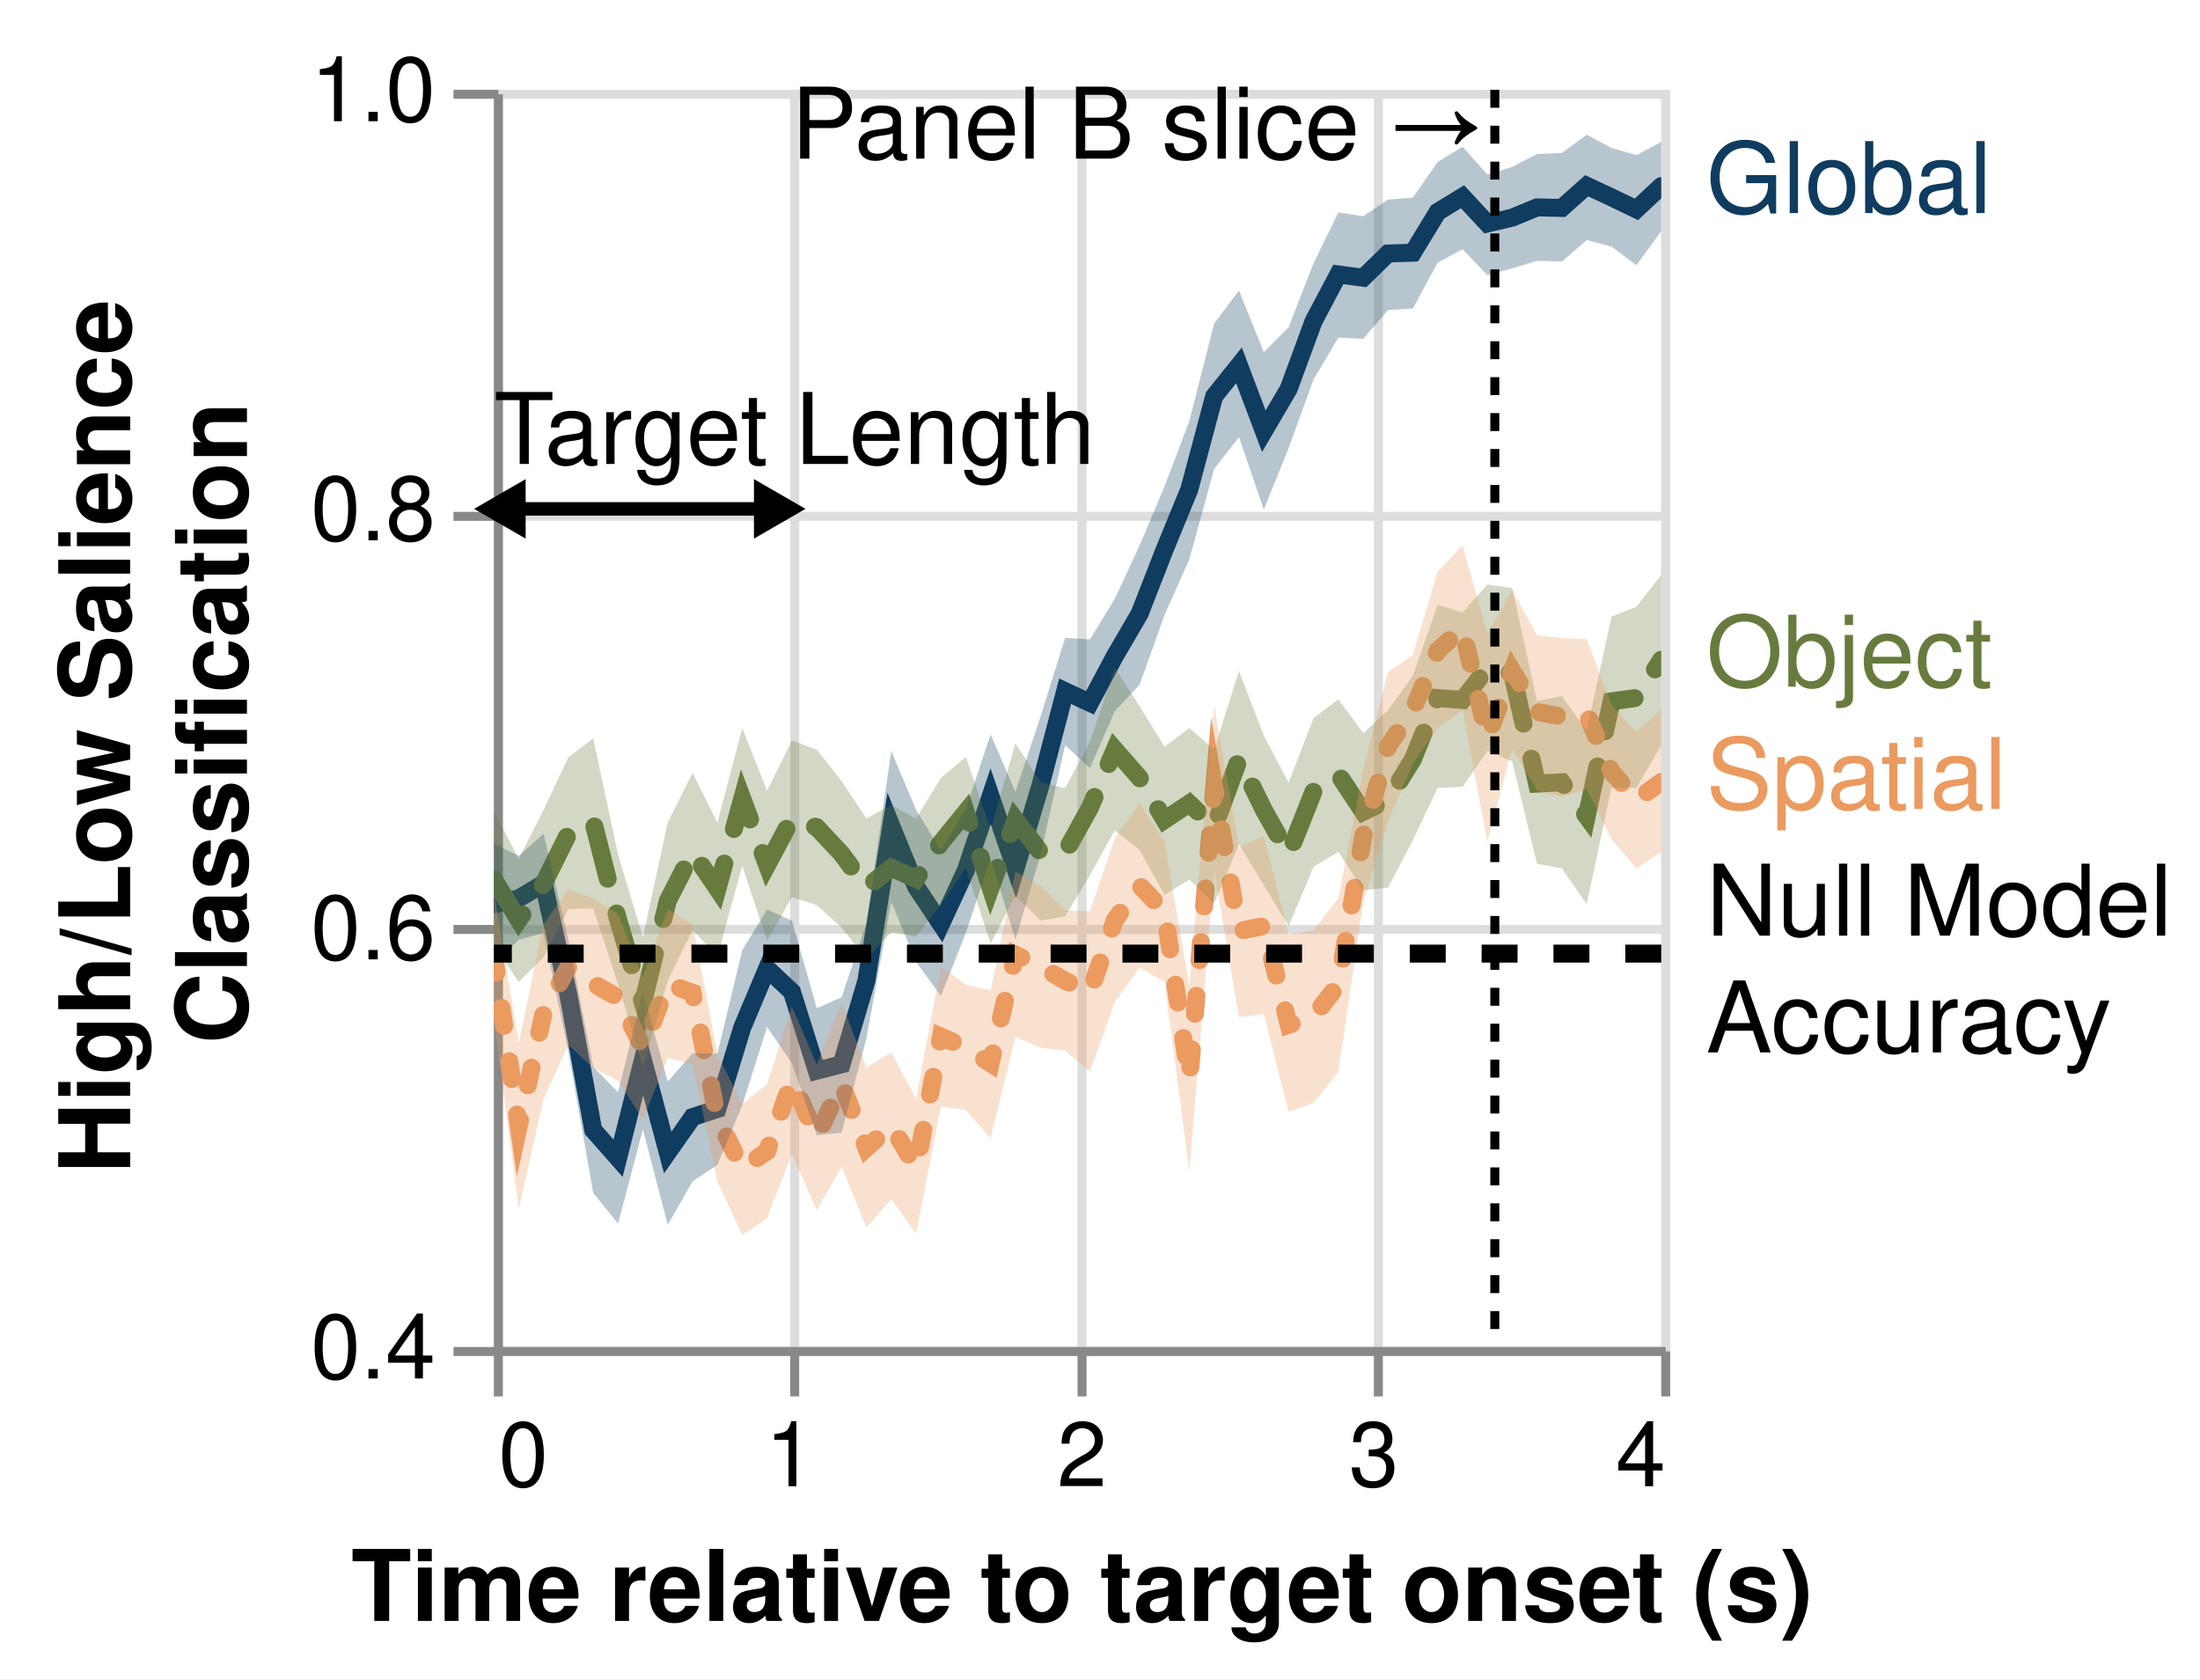
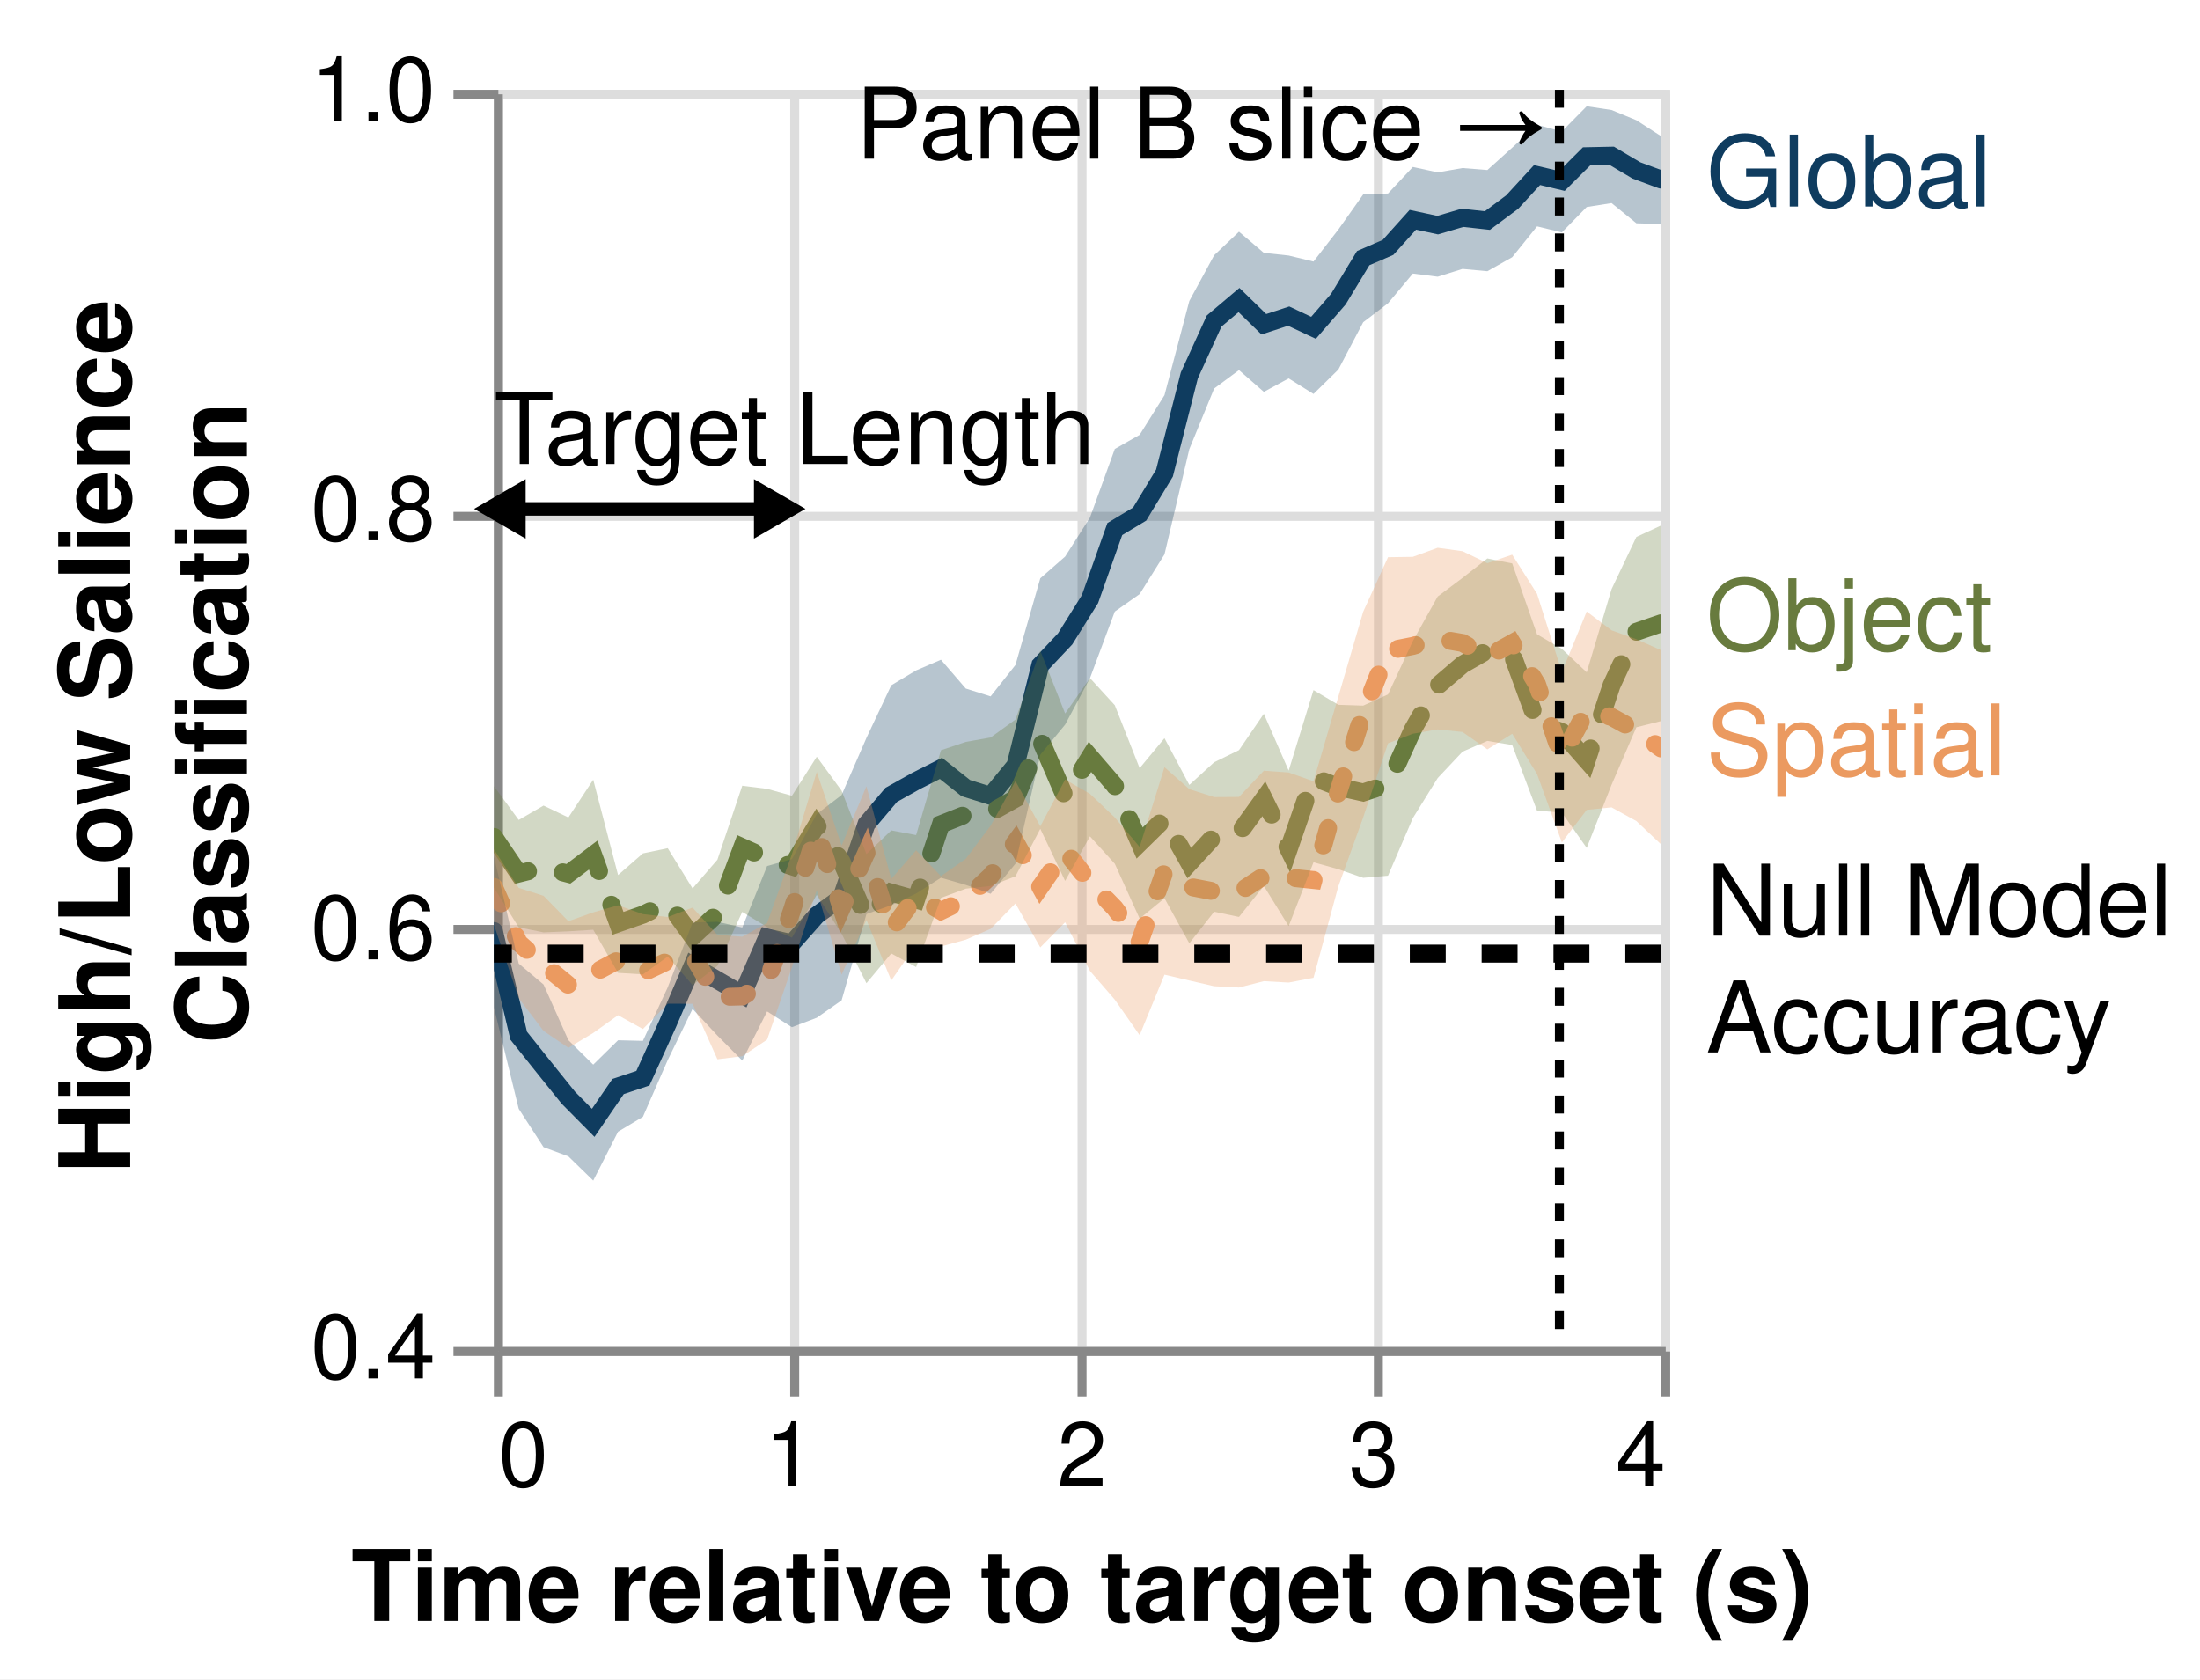
<svg xmlns="http://www.w3.org/2000/svg" class="marks" width="245" height="187" viewBox="0 0 245 187" version="1.1">
  <defs>
    <clipPath id="clip1">
      <rect x="0" y="0" width="130" height="140" />
    </clipPath>
    <clipPath id="clip2">
      <rect x="0" y="0" width="130" height="140" />
    </clipPath>
    <clipPath id="clip3">
      <rect x="0" y="0" width="130" height="140" />
    </clipPath>
    <clipPath id="clip4">
      <rect x="0" y="0" width="130" height="140" />
    </clipPath>
    <clipPath id="clip5">
      <rect x="0" y="0" width="130" height="140" />
    </clipPath>
    <clipPath id="clip6">
      <rect x="0" y="0" width="130" height="140" />
    </clipPath>
  </defs>
  <rect width="245" height="187" fill="white" />
  <g fill="none" stroke-miterlimit="10" transform="translate(55,10)">
    <g class="mark-group role-frame root" role="graphics-object" aria-roledescription="group mark container">
      <g transform="translate(0,0)">
        <path class="background" aria-hidden="true" d="M0.5,0.5h130v140h-130Z" stroke="#ddd" />
        <g>
          <g class="mark-group role-axis" aria-hidden="true">
            <g transform="translate(0.5,140.5)">
              <path class="background" aria-hidden="true" d="M0,0h0v0h0Z" pointer-events="none" />
              <g>
                <g class="mark-rule role-axis-grid" pointer-events="none">
                  <line transform="translate(0,-140)" x2="0" y2="140" stroke="#ddd" stroke-width="1" opacity="1" />
                  <line transform="translate(33,-140)" x2="0" y2="140" stroke="#ddd" stroke-width="1" opacity="1" />
                  <line transform="translate(65,-140)" x2="0" y2="140" stroke="#ddd" stroke-width="1" opacity="1" />
                  <line transform="translate(98,-140)" x2="0" y2="140" stroke="#ddd" stroke-width="1" opacity="1" />
                  <line transform="translate(130,-140)" x2="0" y2="140" stroke="#ddd" stroke-width="1" opacity="1" />
                </g>
              </g>
              <path class="foreground" aria-hidden="true" d="" pointer-events="none" display="none" />
            </g>
          </g>
          <g class="mark-group role-axis" aria-hidden="true">
            <g transform="translate(0.5,0.5)">
              <path class="background" aria-hidden="true" d="M0,0h0v0h0Z" pointer-events="none" />
              <g>
                <g class="mark-rule role-axis-grid" pointer-events="none">
                  <line transform="translate(0,140)" x2="130" y2="0" stroke="#ddd" stroke-width="1" opacity="1" />
                  <line transform="translate(0,93)" x2="130" y2="0" stroke="#ddd" stroke-width="1" opacity="1" />
                  <line transform="translate(0,47)" x2="130" y2="0" stroke="#ddd" stroke-width="1" opacity="1" />
                  <line transform="translate(0,0)" x2="130" y2="0" stroke="#ddd" stroke-width="1" opacity="1" />
                </g>
              </g>
              <path class="foreground" aria-hidden="true" d="" pointer-events="none" display="none" />
            </g>
          </g>
          <g class="mark-group role-axis" role="graphics-symbol" aria-roledescription="axis" aria-label="X-axis titled 'Time relative to target onset (s)' for a linear scale with values from 0 to 4">
            <g transform="translate(0.5,140.5)">
              <path class="background" aria-hidden="true" d="M0,0h0v0h0Z" pointer-events="none" />
              <g>
                <g class="mark-rule role-axis-tick" pointer-events="none">
                  <line transform="translate(0,0)" x2="0" y2="5" stroke="#888" stroke-width="1" opacity="1" />
                  <line transform="translate(33,0)" x2="0" y2="5" stroke="#888" stroke-width="1" opacity="1" />
                  <line transform="translate(65,0)" x2="0" y2="5" stroke="#888" stroke-width="1" opacity="1" />
                  <line transform="translate(98,0)" x2="0" y2="5" stroke="#888" stroke-width="1" opacity="1" />
                  <line transform="translate(130,0)" x2="0" y2="5" stroke="#888" stroke-width="1" opacity="1" />
                </g>
                <g class="mark-text role-axis-label" pointer-events="none">
                  <text text-anchor="start" transform="translate(0,15)" font-family="Helvetica" font-size="10px" fill="#000" opacity="1">0</text>
                  <text text-anchor="middle" transform="translate(32.5,15)" font-family="Helvetica" font-size="10px" fill="#000" opacity="1">1</text>
                  <text text-anchor="middle" transform="translate(65,15)" font-family="Helvetica" font-size="10px" fill="#000" opacity="1">2</text>
                  <text text-anchor="middle" transform="translate(97.5,15)" font-family="Helvetica" font-size="10px" fill="#000" opacity="1">3</text>
                  <text text-anchor="end" transform="translate(130,15)" font-family="Helvetica" font-size="10px" fill="#000" opacity="1">4</text>
                </g>
                <g class="mark-rule role-axis-domain" pointer-events="none">
                  <line transform="translate(0,0)" x2="130" y2="0" stroke="#888" stroke-width="1" opacity="1" />
                </g>
                <g class="mark-text role-axis-title" pointer-events="none">
                  <text text-anchor="middle" transform="translate(65,30)" font-family="Helvetica" font-size="11px" font-weight="bold" fill="#000" opacity="1">Time relative to target onset (s)</text>
                </g>
              </g>
              <path class="foreground" aria-hidden="true" d="" pointer-events="none" display="none" />
            </g>
          </g>
          <g class="mark-group role-axis" role="graphics-symbol" aria-roledescription="axis" aria-label="Y-axis titled 'High/Low Salience Classification' for a linear scale with values from 0.4 to 1.0">
            <g transform="translate(0.5,0.5)">
              <path class="background" aria-hidden="true" d="M0,0h0v0h0Z" pointer-events="none" />
              <g>
                <g class="mark-rule role-axis-tick" pointer-events="none">
                  <line transform="translate(0,140)" x2="-5" y2="0" stroke="#888" stroke-width="1" opacity="1" />
                  <line transform="translate(0,93)" x2="-5" y2="0" stroke="#888" stroke-width="1" opacity="1" />
                  <line transform="translate(0,47)" x2="-5" y2="0" stroke="#888" stroke-width="1" opacity="1" />
                  <line transform="translate(0,0)" x2="-5" y2="0" stroke="#888" stroke-width="1" opacity="1" />
                </g>
                <g class="mark-text role-axis-label" pointer-events="none">
                  <text text-anchor="end" transform="translate(-7,143)" font-family="Helvetica" font-size="10px" fill="#000" opacity="1">0.4</text>
                  <text text-anchor="end" transform="translate(-7,96.33333)" font-family="Helvetica" font-size="10px" fill="#000" opacity="1">0.6</text>
                  <text text-anchor="end" transform="translate(-7,49.66667)" font-family="Helvetica" font-size="10px" fill="#000" opacity="1">0.8</text>
                  <text text-anchor="end" transform="translate(-7,3)" font-family="Helvetica" font-size="10px" fill="#000" opacity="1">1.0</text>
                </g>
                <g class="mark-rule role-axis-domain" pointer-events="none">
                  <line transform="translate(0,140)" x2="0" y2="-140" stroke="#888" stroke-width="1" opacity="1" />
                </g>
                <g class="mark-text role-axis-title" pointer-events="none">
                  <text text-anchor="middle" transform="translate(-39,70) rotate(-90) translate(0,-2)" font-family="Helvetica" font-size="11px" font-weight="bold" fill="#000" opacity="1">
                    <tspan>High/Low Salience</tspan>
                    <tspan x="0" dy="13">Classification</tspan>
                  </text>
                </g>
              </g>
              <path class="foreground" aria-hidden="true" d="" pointer-events="none" display="none" />
            </g>
          </g>
          <g class="mark-group role-scope layer_0_layer_0_pathgroup" role="graphics-object" aria-roledescription="group mark container">
            <g transform="translate(0,0)">
              <path class="background" aria-hidden="true" d="M0,0h130v140h-130Z" />
              <g>
                <g class="mark-line role-mark layer_0_layer_0_marks" clip-path="url(#clip1)" role="graphics-object" aria-roledescription="line mark container">
-                   <path aria-label="condition: global; Time relative to target onset (s): 0; High/Low Salience, Classification: 0.611268474227" role="graphics-symbol" aria-roledescription="line mark" d="M0,90.704L2.766,90.043L5.532,88.4L8.298,100.774L11.064,115.837L13.83,118.975L16.596,108.011L19.362,118.338L22.128,114.394L24.894,113.493L27.66,104.425L30.426,97.854L33.191,100.442L35.957,109.23L38.723,108.514L41.489,99.203L44.255,81.961L47.021,88.761L49.787,92.905L52.553,86.931L55.319,78.678L58.085,86.747L60.851,77.533L63.617,66.973L66.383,68.267L69.149,63.072L71.915,58.332L74.681,51.24L77.447,44.497L80.213,34.135L82.979,30.684L85.745,38.018L88.511,33.303L91.277,25.781L94.043,20.561L96.809,20.929L99.574,18.23L102.34,18.138L105.106,13.601L107.872,11.906L110.638,14.888L113.404,14.236L116.17,13.094L118.936,13.154L121.702,10.688L124.468,11.98L127.234,13.317L130,10.727" stroke="#0F3C5F" stroke-width="2" stroke-linecap="round" stroke-dasharray="1,0" />
+                   <path aria-label="condition: global; Time relative to target onset (s): 0; High/Low Salience, Classification: 0.598531614245" role="graphics-symbol" aria-roledescription="line mark" d="M0,93.676L2.766,105.341L5.532,108.806L8.298,112.246L11.064,115.039L13.83,110.994L16.596,110.071L19.362,103.985L22.128,97.524L24.894,99.15L27.66,100.756L30.426,94.403L33.191,95.045L35.957,91.921L38.723,89.927L41.489,81.778L44.255,78.512L47.021,76.963L49.787,75.564L52.553,77.761L55.319,78.626L58.085,75.244L60.851,64.076L63.617,61.147L66.383,56.718L69.149,48.912L71.915,47.245L74.681,42.679L77.447,31.807L80.213,25.75L82.979,23.414L85.745,26.11L88.511,25.204L91.277,26.508L94.043,23.315L96.809,18.748L99.574,17.551L102.34,14.475L105.106,15.073L107.872,14.256L110.638,14.562L113.404,12.504L116.17,9.496L118.936,10.157L121.702,7.395L124.468,7.337L127.234,8.977L130,10.001" stroke="#0F3C5F" stroke-width="2" stroke-linecap="round" stroke-dasharray="1,0" />
                </g>
              </g>
              <path class="foreground" aria-hidden="true" d="" display="none" />
            </g>
            <g transform="translate(0,0)">
              <path class="background" aria-hidden="true" d="M0,0h130v140h-130Z" />
              <g>
                <g class="mark-line role-mark layer_0_layer_0_marks" clip-path="url(#clip2)" role="graphics-object" aria-roledescription="line mark container">
-                   <path aria-label="condition: object; Time relative to target onset (s): 0; High/Low Salience, Classification: 0.623106111028" role="graphics-symbol" aria-roledescription="line mark" d="M0,87.942L2.766,92.441L5.532,88.432L8.298,82.84L11.064,81.514L13.83,92.396L16.596,101.684L19.362,90.334L22.128,84.896L24.894,88.975L27.66,78.92L30.426,86.329L33.191,81.17L35.957,82.128L38.723,85.083L41.489,88.828L44.255,86.633L47.021,87.879L49.787,83.829L52.553,80.435L55.319,88.865L58.085,81.272L60.851,84.866L63.617,84.923L66.383,79.94L69.149,73.47L71.915,76.63L74.681,81.31L77.447,79.468L80.213,82.114L82.979,74.541L85.745,80.192L88.511,85.121L91.277,78.134L94.043,76.227L96.809,80.413L99.574,79.053L102.34,74.562L105.106,67.732L107.872,67.949L110.638,64.392L113.404,64.991L116.17,77.264L118.936,77.114L121.702,80.906L124.468,68.103L127.234,67.722L130,63.468" stroke="#687B3E" stroke-width="2" stroke-linecap="round" stroke-dasharray="6,4" />
+                   <path aria-label="condition: object; Time relative to target onset (s): 0; High/Low Salience, Classification: 0.643448651015" role="graphics-symbol" aria-roledescription="line mark" d="M0,83.195L2.766,87.28L5.532,86.586L8.298,87.306L11.064,85.218L13.83,92.819L16.596,91.859L19.362,90.511L22.128,94.305L24.894,91.737L27.66,84.345L30.426,85.583L33.191,86.47L35.957,81.898L38.723,85.959L41.489,92.32L44.255,89.396L47.021,90.176L49.787,81.789L52.553,80.696L55.319,80.478L58.085,78.937L60.851,72.352L63.617,78.749L66.383,74.281L69.149,77.491L71.915,83.878L74.681,81.162L77.447,86.111L80.213,83.114L82.979,82.78L85.745,78.95L88.511,84.569L91.277,76.563L94.043,77.637L96.809,78.252L99.574,77.354L102.34,71.236L105.106,66.366L107.872,63.999L110.638,62.431L113.404,62.873L116.17,70.423L118.936,71.528L121.702,74.666L124.468,66.315L127.234,60.354L130,59.406" stroke="#687B3E" stroke-width="2" stroke-linecap="round" stroke-dasharray="6,4" />
                </g>
              </g>
              <path class="foreground" aria-hidden="true" d="" display="none" />
            </g>
            <g transform="translate(0,0)">
              <path class="background" aria-hidden="true" d="M0,0h130v140h-130Z" />
              <g>
                <g class="mark-line role-mark layer_0_layer_0_marks" clip-path="url(#clip3)" role="graphics-object" aria-roledescription="line mark container">
-                   <path aria-label="condition: spatial; Time relative to target onset (s): 0; High/Low Salience, Classification: 0.587272354659" role="graphics-symbol" aria-roledescription="line mark" d="M0,96.303L2.766,115.424L5.532,102.838L8.298,97.655L11.064,99.518L13.83,101.1L16.596,106.713L19.362,99.545L22.128,100.554L24.894,114.488L27.66,120.12L30.426,118.192L33.191,110.351L35.957,116.558L38.723,110.721L41.489,117.84L44.255,115.349L47.021,120.031L49.787,105.435L52.553,106.643L55.319,108.412L58.085,96.317L60.851,97.602L63.617,99.221L66.383,100.444L69.149,92.459L71.915,88.608L74.681,91.484L77.447,110.205L80.213,77.701L82.979,93.676L85.745,93.118L88.511,104.115L91.277,103.188L94.043,99.639L96.809,83.148L99.574,73.115L102.34,69.064L105.106,62.44L107.872,59.996L110.638,72.139L113.404,64.679L116.17,69.274L118.936,69.806L121.702,69.51L124.468,75.942L127.234,79.08L130,77.08" stroke="#EB9A60" stroke-width="2" stroke-linecap="round" stroke-dasharray="2,4" />
+                   <path aria-label="condition: spatial; Time relative to target onset (s): 0; High/Low Salience, Classification: 0.61957315735" role="graphics-symbol" aria-roledescription="line mark" d="M0,88.766L2.766,94.974L5.532,97.418L8.298,99.689L11.064,98.397L13.83,96.929L16.596,98.327L19.362,97.019L22.128,96.407L24.894,101.034L27.66,100.963L30.426,99.318L33.191,91.389L35.957,82.621L38.723,91.145L41.489,84.94L44.255,93.524L47.021,89.853L49.787,91.451L52.553,90.124L55.319,87.542L58.085,83.761L60.851,88.762L63.617,84.757L66.383,88.273L69.149,91.132L71.915,94.894L74.681,87.062L77.447,88.741L80.213,89.271L82.979,89.353L85.745,87.547L88.511,87.709L91.277,87.997L94.043,78.166L96.809,69.423L99.574,62.472L102.34,61.928L105.106,61.121L107.872,61.599L110.638,63.156L113.404,61.615L116.17,66.202L118.936,74.266L121.702,69.134L124.468,69.84L127.234,71.363L130,73.347" stroke="#EB9A60" stroke-width="2" stroke-linecap="round" stroke-dasharray="2,4" />
                </g>
              </g>
              <path class="foreground" aria-hidden="true" d="" display="none" />
            </g>
          </g>
          <g class="mark-group role-scope layer_0_layer_1_layer_0_pathgroup" role="graphics-object" aria-roledescription="group mark container">
            <g transform="translate(0,0)">
              <path class="background" aria-hidden="true" d="M0,0h130v140h-130Z" />
              <g>
                <g class="mark-area role-mark layer_0_layer_1_layer_0_marks" clip-path="url(#clip4)" role="graphics-object" aria-roledescription="area mark container">
-                   <path aria-label="High/Low Salience, Classification: 0.582903245546; upper_lower: 0.640308421373; condition: global; winstart: 0; upper: 0.640308421373; lower: 0.582903245546" role="graphics-symbol" aria-roledescription="errorband" d="M0,97.323L2.766,94.66L5.532,93.891L8.298,107.123L11.064,122.842L13.83,126.253L16.596,115.768L19.362,126.401L22.128,121.558L24.894,119.71L27.66,113.084L30.426,104.349L33.191,108.412L35.957,116.42L38.723,116.127L41.489,105.631L44.255,90.413L47.021,97.12L49.787,100.917L52.553,93.895L55.319,85.541L58.085,94.649L60.851,85.281L63.617,72.974L66.383,75.533L69.149,69.188L71.915,66.232L74.681,58.5L77.447,52.287L80.213,42.211L82.979,38.678L85.745,46.749L88.511,39.88L91.277,32.257L94.043,27.601L96.809,27.728L99.574,24.53L102.34,24.349L105.106,19.251L107.872,17.755L110.638,20.639L113.404,19.882L116.17,19.044L118.936,19.131L121.702,16.734L124.468,17.467L127.234,19.538L130,15.738L130,5.795L127.234,7.276L124.468,6.473L121.702,5.006L118.936,7.03L116.17,7.153L113.404,8.592L110.638,9.435L107.872,6.337L105.106,8.035L102.34,12.007L99.574,12.225L96.809,14.08L94.043,13.651L91.277,19.335L88.511,26.43L85.745,29.219L82.979,22.352L80.213,26.027L77.447,36.906L74.681,44.173L71.915,50.729L69.149,56.682L66.383,61.2L63.617,61.035L60.851,69.88L58.085,78.188L55.319,71.784L52.553,80.069L49.787,84.723L47.021,80.196L44.255,73.633L41.489,92.81L38.723,101.053L35.957,102.276L33.191,92.53L30.426,91.277L27.66,95.814L24.894,107.322L22.128,107.296L19.362,110.447L16.596,100.419L13.83,111.626L11.064,108.799L8.298,94.647L5.532,82.837L2.766,85.312L0,83.928Z" fill="#0F3C5F" opacity="0.3" />
+                   <path aria-label="High/Low Salience, Classification: 0.562163344734; upper_lower: 0.634442533909; condition: global; winstart: 0; upper: 0.634442533909; lower: 0.562163344734" role="graphics-symbol" aria-roledescription="errorband" d="M0,102.162L2.766,113.476L5.532,117.746L8.298,118.774L11.064,121.47L13.83,116.024L16.596,114.368L19.362,108.05L22.128,102.346L24.894,105.322L27.66,108.103L30.426,102.632L33.191,104.387L35.957,103.337L38.723,101.397L41.489,91.79L44.255,90.801L47.021,89.502L49.787,87.742L52.553,88.542L55.319,89.53L58.085,86.18L60.851,74.047L63.617,70.694L66.383,65.517L69.149,58.101L71.915,56.156L74.681,51.732L77.447,40.019L80.213,33.265L82.979,31.216L85.745,33.638L88.511,32.14L91.277,33.87L94.043,31.155L96.809,25.884L99.574,23.775L102.34,20.463L105.106,20.813L107.872,19.947L110.638,20.203L113.404,18.643L116.17,15.209L118.936,15.882L121.702,13.052L124.468,12.615L127.234,14.866L130,14.951L130,5.173L127.234,3.39L124.468,2.251L121.702,1.833L118.936,4.635L116.17,3.908L113.404,6.444L110.638,8.935L107.872,8.714L105.106,9.196L102.34,8.593L99.574,11.55L96.809,11.655L94.043,15.563L91.277,19.126L88.511,18.456L85.745,18.159L82.979,15.803L80.213,18.425L77.447,23.519L74.681,34.007L71.915,38.422L69.149,39.995L66.383,47.628L63.617,51.976L60.851,54.398L58.085,64.051L55.319,67.545L52.553,66.675L49.787,63.466L47.021,64.655L44.255,66.312L41.489,72.173L38.723,78.534L35.957,80.653L33.191,85.662L30.426,86.441L27.66,93.288L24.894,92.648L22.128,92.719L19.362,99.947L16.596,105.909L13.83,105.843L11.064,108.559L8.298,105.832L5.532,99.636L2.766,97.301L0,85.297Z" fill="#0F3C5F" opacity="0.3" />
                </g>
              </g>
              <path class="foreground" aria-hidden="true" d="" display="none" />
            </g>
            <g transform="translate(0,0)">
              <path class="background" aria-hidden="true" d="M0,0h130v140h-130Z" />
              <g>
                <g class="mark-area role-mark layer_0_layer_1_layer_0_marks" clip-path="url(#clip5)" role="graphics-object" aria-roledescription="area mark container">
-                   <path aria-label="High/Low Salience, Classification: 0.591632157835; upper_lower: 0.655927458875; condition: object; winstart: 0; upper: 0.655927458875; lower: 0.591632157835" role="graphics-symbol" aria-roledescription="errorband" d="M0,95.286L2.766,99.335L5.532,96.595L8.298,91.232L11.064,91.171L13.83,99.594L16.596,108.856L19.362,99.214L22.128,93.559L24.894,96.506L27.66,86.421L30.426,94.768L33.191,89.893L35.957,90.799L38.723,93.295L41.489,96.81L44.255,93.804L47.021,94.302L49.787,90.751L52.553,86.663L55.319,95.059L58.085,89.754L60.851,92.515L63.617,92.038L66.383,87.451L69.149,82.45L71.915,84.671L74.681,89.637L77.447,87.959L80.213,90.593L82.979,84.02L85.745,88.57L88.511,93.139L91.277,86.533L94.043,84.852L96.809,89.127L99.574,88.856L102.34,83.551L105.106,77.734L107.872,77.624L110.638,73.63L113.404,74.792L116.17,86.188L118.936,86.694L121.702,90.678L124.468,77.695L127.234,77.744L130,73.002L130,54.025L127.234,57.564L124.468,58.66L121.702,71.399L118.936,67.506L116.17,68.082L113.404,55.491L110.638,55.09L107.872,58.202L105.106,57.349L102.34,65.242L99.574,69.098L96.809,71.647L94.043,67.882L91.277,69.962L88.511,77.159L85.745,71.922L82.979,64.718L80.213,73.479L77.447,71.082L74.681,73.161L71.915,68.651L69.149,64.364L66.383,72.586L63.617,77.789L60.851,77.062L58.085,72.769L55.319,82.335L52.553,74.3L49.787,76.62L47.021,81.167L44.255,79.625L41.489,81.148L38.723,76.987L35.957,73.476L33.191,72.454L30.426,78.072L27.66,71.071L24.894,81.623L22.128,76.071L19.362,81.575L16.596,94.381L13.83,85.17L11.064,72.229L8.298,74.328L5.532,80.2L2.766,85.639L0,80.284Z" fill="#687B3E" opacity="0.3" />
+                   <path aria-label="High/Low Salience, Classification: 0.619307601985; upper_lower: 0.667707583518; condition: object; winstart: 0; upper: 0.667707583518; lower: 0.619307601985" role="graphics-symbol" aria-roledescription="errorband" d="M0,88.828L2.766,93.272L5.532,93.828L8.298,93.712L11.064,93.538L13.83,98.339L16.596,98.505L19.362,96.524L22.128,99.706L24.894,97.558L27.66,91.551L30.426,93.238L33.191,94.412L35.957,89.655L38.723,93.981L41.489,99.49L44.255,96.177L47.021,97.693L49.787,89.988L52.553,88.962L55.319,88.658L58.085,87.584L60.851,82.296L63.617,88.095L66.383,83.136L69.149,86.189L71.915,92.297L74.681,90.032L77.447,95.045L80.213,91.529L82.979,92.109L85.745,88.658L88.511,93.136L91.277,86.021L94.043,86.796L96.809,87.753L99.574,87.517L102.34,81.102L105.106,76.643L107.872,73.704L110.638,72.504L113.404,72.962L116.17,80.28L118.936,80.485L121.702,84.424L124.468,77.393L127.234,70.987L130,70.29L130,48.508L127.234,49.791L124.468,55.607L121.702,64.868L118.936,62.255L116.17,60.638L113.404,52.741L110.638,52.189L107.872,54.352L105.106,56.426L102.34,61.385L99.574,67.328L96.809,68.577L94.043,68.486L91.277,66.846L88.511,75.812L85.745,69.484L82.979,73.533L80.213,74.883L77.447,77.407L74.681,72.203L71.915,75.539L69.149,68.532L66.383,65.509L63.617,69.453L60.851,62.451L58.085,70.125L55.319,72.125L52.553,72.615L49.787,73.547L47.021,82.993L44.255,82.47L41.489,85.111L38.723,78.051L35.957,74.271L33.191,78.614L30.426,77.846L27.66,77.496L24.894,85.733L22.128,88.937L19.362,84.454L16.596,85.031L13.83,87.444L11.064,76.826L8.298,81.032L5.532,79.708L2.766,81.307L0,77.535Z" fill="#687B3E" opacity="0.3" />
                </g>
              </g>
              <path class="foreground" aria-hidden="true" d="" display="none" />
            </g>
            <g transform="translate(0,0)">
              <path class="background" aria-hidden="true" d="M0,0h130v140h-130Z" />
              <g>
                <g class="mark-area role-mark layer_0_layer_1_layer_0_marks" clip-path="url(#clip6)" role="graphics-object" aria-roledescription="area mark container">
-                   <path aria-label="High/Low Salience, Classification: 0.556675944514; upper_lower: 0.617238007974; condition: spatial; winstart: 0; upper: 0.617238007974; lower: 0.556675944514" role="graphics-symbol" aria-roledescription="errorband" d="M0,103.442L2.766,124.654L5.532,112.37L8.298,106.37L11.064,108.936L13.83,110.35L16.596,114.694L19.362,107.81L22.128,108.554L24.894,121.583L27.66,127.544L30.426,125.664L33.191,118.507L35.957,124.765L38.723,119.931L41.489,126.69L44.255,123.529L47.021,127.343L49.787,113.229L52.553,113.606L55.319,116.766L58.085,105.466L60.851,106.667L63.617,107.016L66.383,109.323L69.149,101.563L71.915,97.771L74.681,99.339L77.447,120.459L80.213,86.92L82.979,103.247L85.745,102.934L88.511,113.851L91.277,112.799L94.043,109.375L96.809,90.454L99.574,81.481L102.34,75.003L105.106,71.091L107.872,69.064L110.638,83.755L113.404,73.409L116.17,78.022L118.936,78.739L121.702,77.864L124.468,83.476L127.234,86.712L130,84.867L130,68.901L127.234,71.538L124.468,68.504L121.702,61.171L118.936,61.061L116.17,60.72L113.404,55.735L110.638,60.556L107.872,50.741L105.106,53.659L102.34,62.917L99.574,64.846L96.809,75.748L94.043,90.019L91.277,93.591L88.511,94.075L85.745,83.118L82.979,84.325L80.213,68.55L77.447,99.788L74.681,83.672L71.915,79.438L69.149,83.346L66.383,91.453L63.617,91.378L60.851,88.644L58.085,87.05L55.319,100.29L52.553,99.645L49.787,97.599L47.021,112.359L44.255,107.21L41.489,108.832L38.723,101.655L35.957,108.548L33.191,102.086L30.426,110.745L27.66,112.911L24.894,107.423L22.128,92.901L19.362,91.246L16.596,98.806L13.83,91.794L11.064,90.045L8.298,89.023L5.532,92.921L2.766,106.138L0,89.311Z" fill="#EB9A60" opacity="0.3" />
+                   <path aria-label="High/Low Salience, Classification: 0.601568340647; upper_lower: 0.637564215975; condition: spatial; winstart: 0; upper: 0.637564215975; lower: 0.601568340647" role="graphics-symbol" aria-roledescription="errorband" d="M0,92.967L2.766,101.157L5.532,104.804L8.298,106.684L11.064,105.028L13.83,103.053L16.596,104.593L19.362,101.775L22.128,101.776L24.894,107.963L27.66,107.62L30.426,105.774L33.191,97.719L35.957,89.112L38.723,98.542L41.489,92.44L44.255,99.185L47.021,95.204L49.787,95.395L52.553,94.643L55.319,93.436L58.085,90.609L60.851,95.503L63.617,92.7L66.383,98.123L69.149,101.321L71.915,105.277L74.681,98.539L77.447,99.187L80.213,99.826L82.979,99.969L85.745,99.261L88.511,99.417L91.277,98.886L94.043,88.698L96.809,81.022L99.574,72.771L102.34,71.706L105.106,71.223L107.872,71.511L110.638,73.45L113.404,71.709L116.17,76.19L118.936,83.812L121.702,80.185L124.468,79.906L127.234,81.434L130,84.042L130,62.412L127.234,61.181L124.468,60.193L121.702,58.096L118.936,64.839L116.17,56.126L113.404,51.766L110.638,52.714L107.872,51.38L105.106,50.998L102.34,52.007L99.574,52.049L96.809,58.121L94.043,67.569L91.277,77.003L88.511,76.023L85.745,75.826L82.979,78.744L80.213,78.761L77.447,77.876L74.681,75.435L71.915,84.313L69.149,81.036L66.383,78.401L63.617,76.806L60.851,82.02L58.085,76.971L55.319,81.95L52.553,85.631L49.787,87.564L47.021,84.682L44.255,87.878L41.489,77.55L38.723,84.155L35.957,75.967L33.191,85.119L30.426,92.791L27.66,94.311L24.894,94.109L22.128,91.07L19.362,92.123L16.596,91.796L13.83,90.815L11.064,91.601L8.298,92.588L5.532,89.758L2.766,88.873L0,84.568Z" fill="#EB9A60" opacity="0.3" />
                </g>
              </g>
              <path class="foreground" aria-hidden="true" d="" display="none" />
            </g>
          </g>
          <g class="mark-text role-mark layer_0_layer_2_marks" role="graphics-object" aria-roledescription="text mark container">
-             <text aria-label="condition: global; Mean of corrected_mean: 0.954026182907; condition_label: Global" role="graphics-symbol" aria-roledescription="text mark" text-anchor="start" transform="translate(135,13.72722)" font-family="Helvetica" font-size="11px" fill="#0F3C5F">Global</text>
-             <text aria-label="condition: object; Mean of corrected_mean: 0.727993109856; condition_label: Object" role="graphics-symbol" aria-roledescription="text mark" text-anchor="start" transform="translate(135,66.46827)" font-family="Helvetica" font-size="11px" fill="#687B3E">Object</text>
-             <text aria-label="condition: spatial; Mean of corrected_mean: 0.669656767956; condition_label: Spatial" role="graphics-symbol" aria-roledescription="text mark" text-anchor="start" transform="translate(135,80.08009)" font-family="Helvetica" font-size="11px" fill="#EB9A60">Spatial</text>
+             <text aria-label="condition: global; Mean of corrected_mean: 0.957140071935; condition_label: Global" role="graphics-symbol" aria-roledescription="text mark" text-anchor="start" transform="translate(135,13.00065)" font-family="Helvetica" font-size="11px" fill="#0F3C5F">Global</text>
+             <text aria-label="condition: object; Mean of corrected_mean: 0.745404482301; condition_label: Object" role="graphics-symbol" aria-roledescription="text mark" text-anchor="start" transform="translate(135,62.40562)" font-family="Helvetica" font-size="11px" fill="#687B3E">Object</text>
+             <text aria-label="condition: spatial; Mean of corrected_mean: 0.685657264434; condition_label: Spatial" role="graphics-symbol" aria-roledescription="text mark" text-anchor="start" transform="translate(135,76.34664)" font-family="Helvetica" font-size="11px" fill="#EB9A60">Spatial</text>
          </g>
          <g class="mark-rule role-mark layer_0_layer_3_layer_0_marks" role="graphics-object" aria-roledescription="rule mark container">
-             <line aria-label="Mean of best: 3.42978723404" role="graphics-symbol" aria-roledescription="rule mark" transform="translate(111.4681,0)" x2="0" y2="140" stroke="black" stroke-dasharray="2,2" />
+             <line aria-label="Mean of best: 3.65106382979" role="graphics-symbol" aria-roledescription="rule mark" transform="translate(118.6596,0)" x2="0" y2="140" stroke="black" stroke-dasharray="2,2" />
          </g>
          <g class="mark-text role-mark layer_0_layer_4_layer_0_marks" role="graphics-object" aria-roledescription="text mark container">
-             <text text-anchor="end" transform="translate(110.4681,7.666667)" font-family="Helvetica" font-size="11px" fill="black">Panel B slice →</text>
+             <text text-anchor="end" transform="translate(117.6596,7.666667)" font-family="Helvetica" font-size="11px" fill="black">Panel B slice →</text>
          </g>
          <g class="mark-text role-mark layer_0_layer_5_layer_0_marks" role="graphics-object" aria-roledescription="text mark container">
            <text text-anchor="start" transform="translate(135,94.19321)" font-family="Helvetica" font-size="11px" fill="black">
              <tspan>Null Model</tspan>
              <tspan x="0" dy="13">Accuracy</tspan>
            </text>
          </g>
          <g class="mark-rule role-mark layer_0_layer_6_layer_0_marks" role="graphics-symbol" aria-roledescription="rule mark container">
            <line transform="translate(130,96.19321)" x2="-130" y2="0" stroke="black" stroke-width="2" stroke-dasharray="4,4" />
          </g>
          <g class="mark-line role-mark layer_0_layer_7_layer_0_marks" role="graphics-object" aria-roledescription="line mark container">
            <path aria-label="x: 0.05; y: 0.8" role="graphics-symbol" aria-roledescription="line mark" d="M1.625,46.667L30.875,46.667" stroke="black" stroke-width="1.5" />
          </g>
          <g class="mark-symbol role-mark layer_0_layer_7_layer_1_marks" role="graphics-object" aria-roledescription="symbol mark container">
            <path aria-label="x: 0.05; y: 0.8; dir: 270" role="graphics-symbol" aria-roledescription="point" transform="translate(1.625,46.66667) rotate(270)" d="M0,-1.826L-1.581,0.913L1.581,0.913Z" stroke="black" stroke-width="2" opacity="1" />
            <path aria-label="x: 0.95; y: 0.8; dir: 90" role="graphics-symbol" aria-roledescription="point" transform="translate(30.875,46.66667) rotate(90)" d="M0,-1.826L-1.581,0.913L1.581,0.913Z" stroke="black" stroke-width="2" opacity="1" />
          </g>
          <g class="mark-text role-mark layer_0_layer_8_layer_0_marks" role="graphics-object" aria-roledescription="text mark container">
            <text text-anchor="start" transform="translate(0,41.66667)" font-family="Helvetica" font-size="11px" fill="black">Target Length</text>
          </g>
        </g>
        <path class="foreground" aria-hidden="true" d="" display="none" />
      </g>
    </g>
  </g>
</svg>
